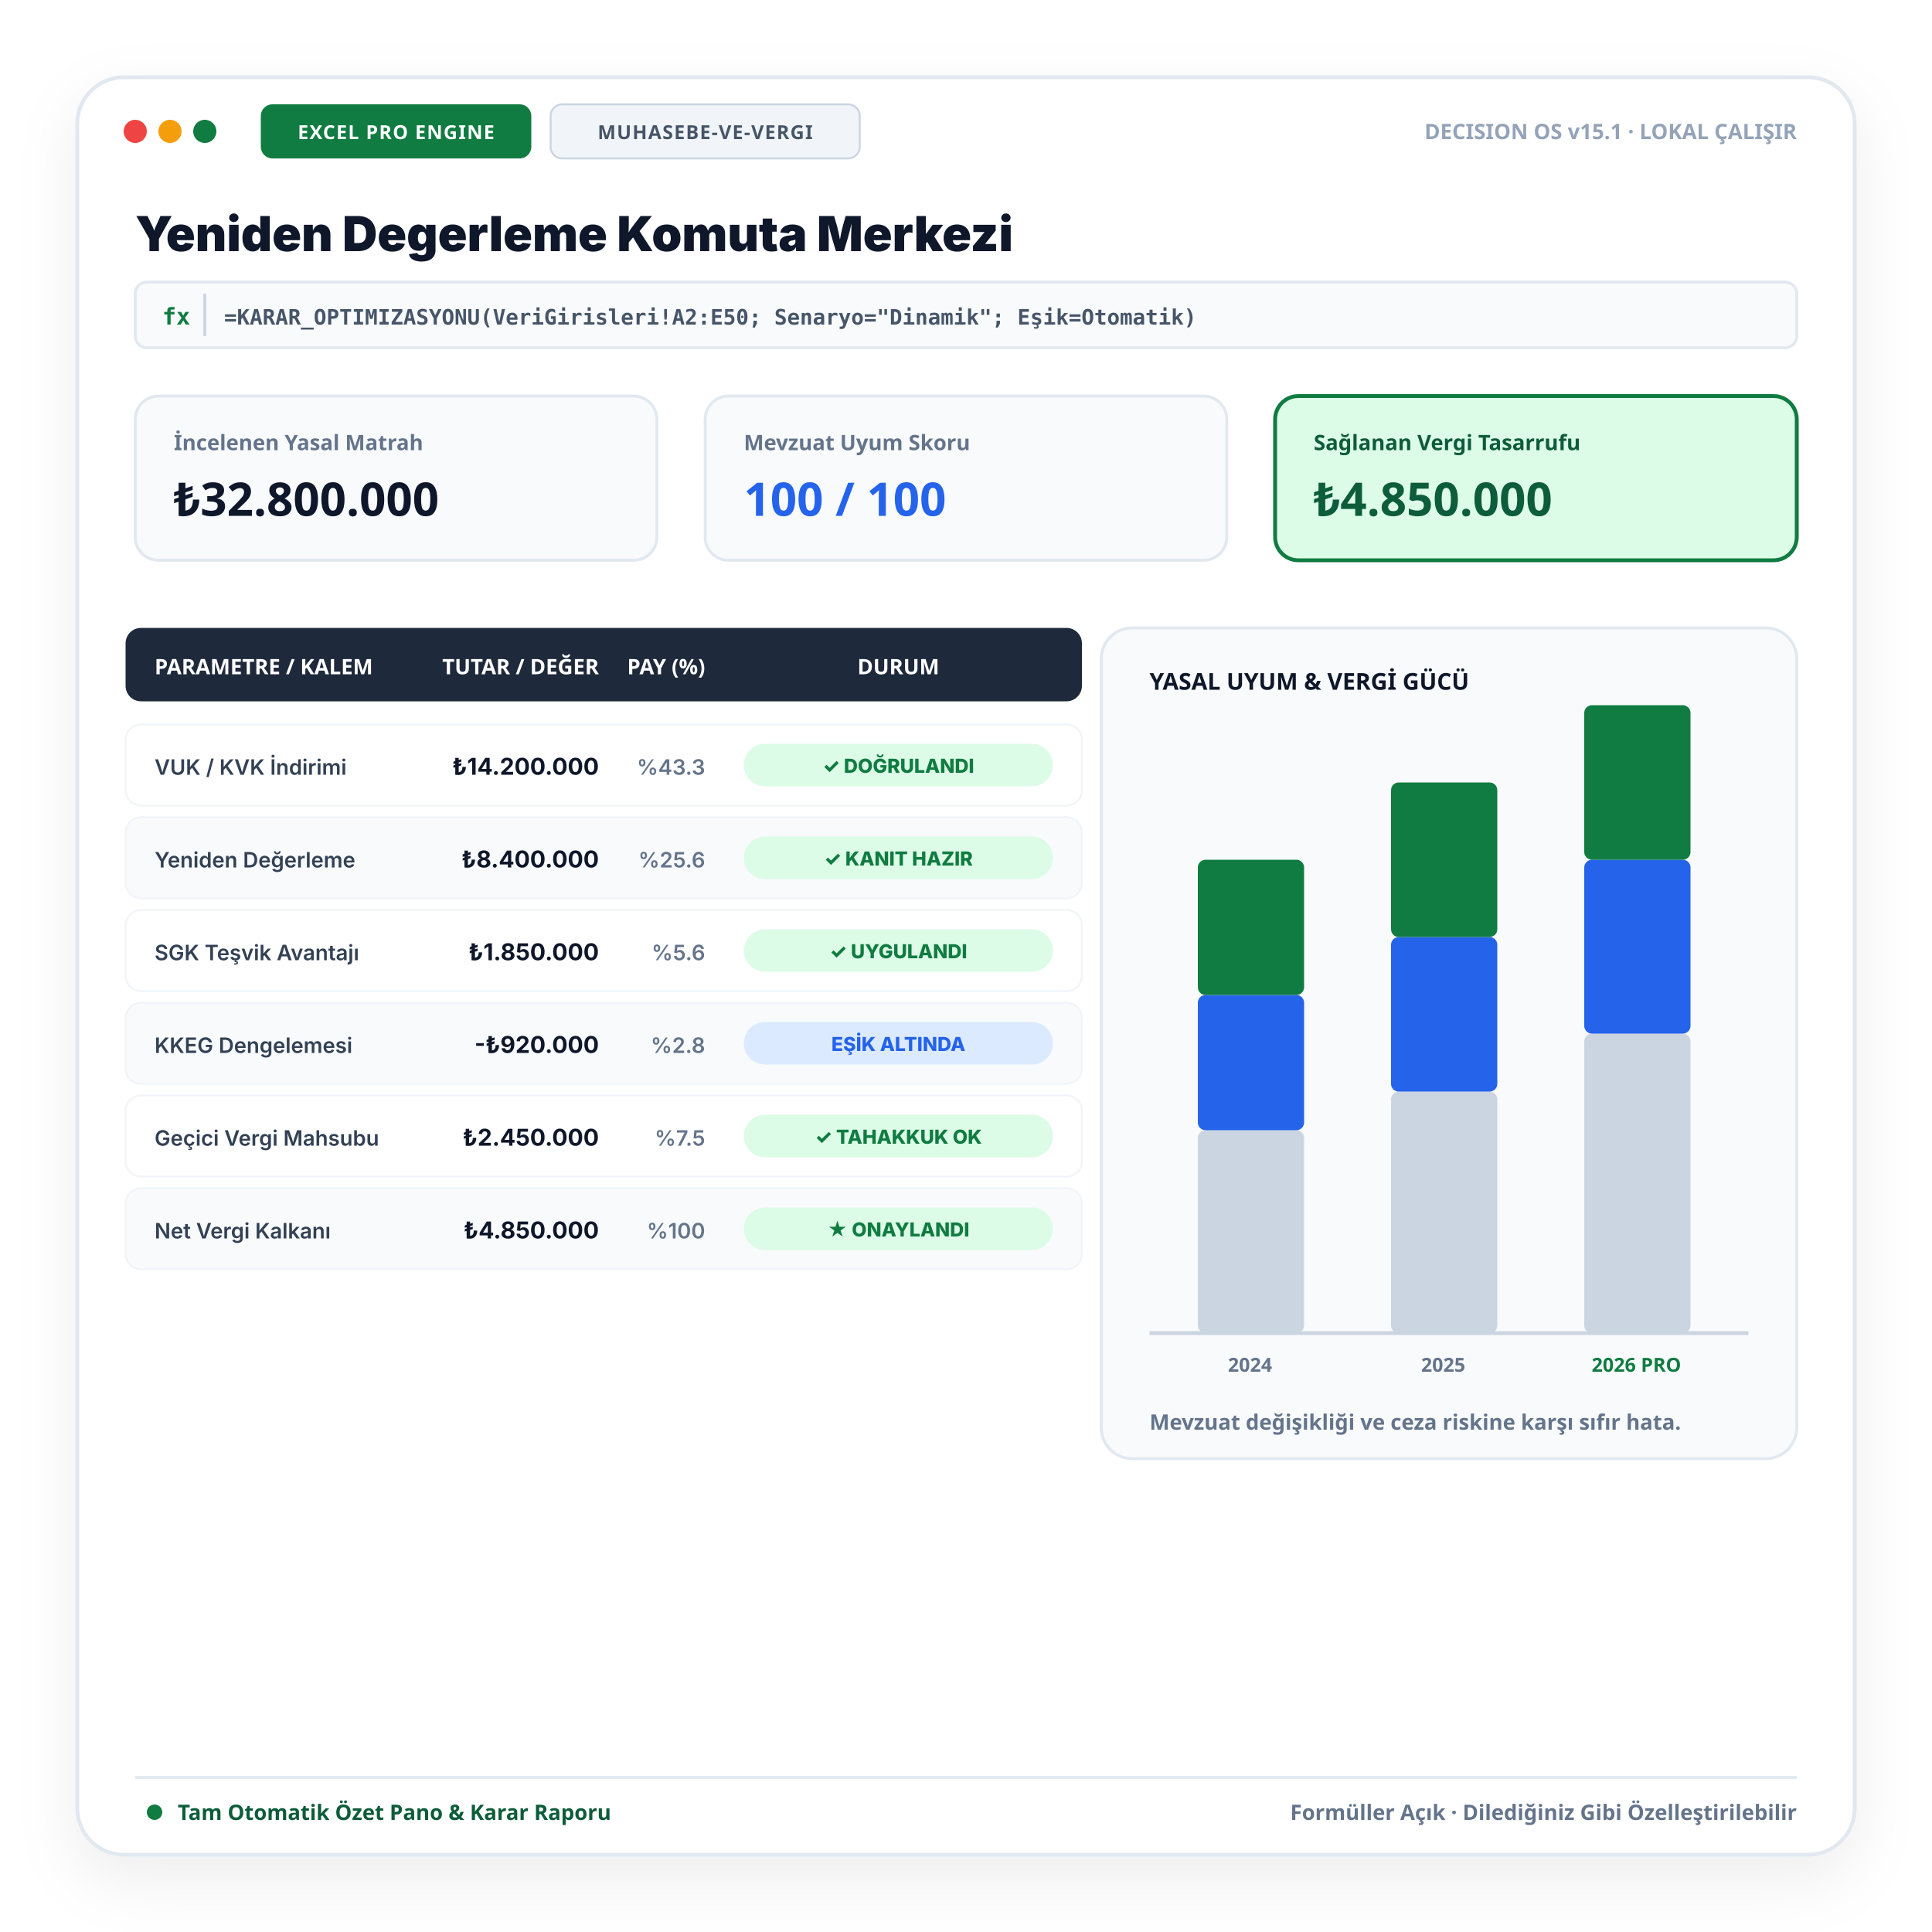
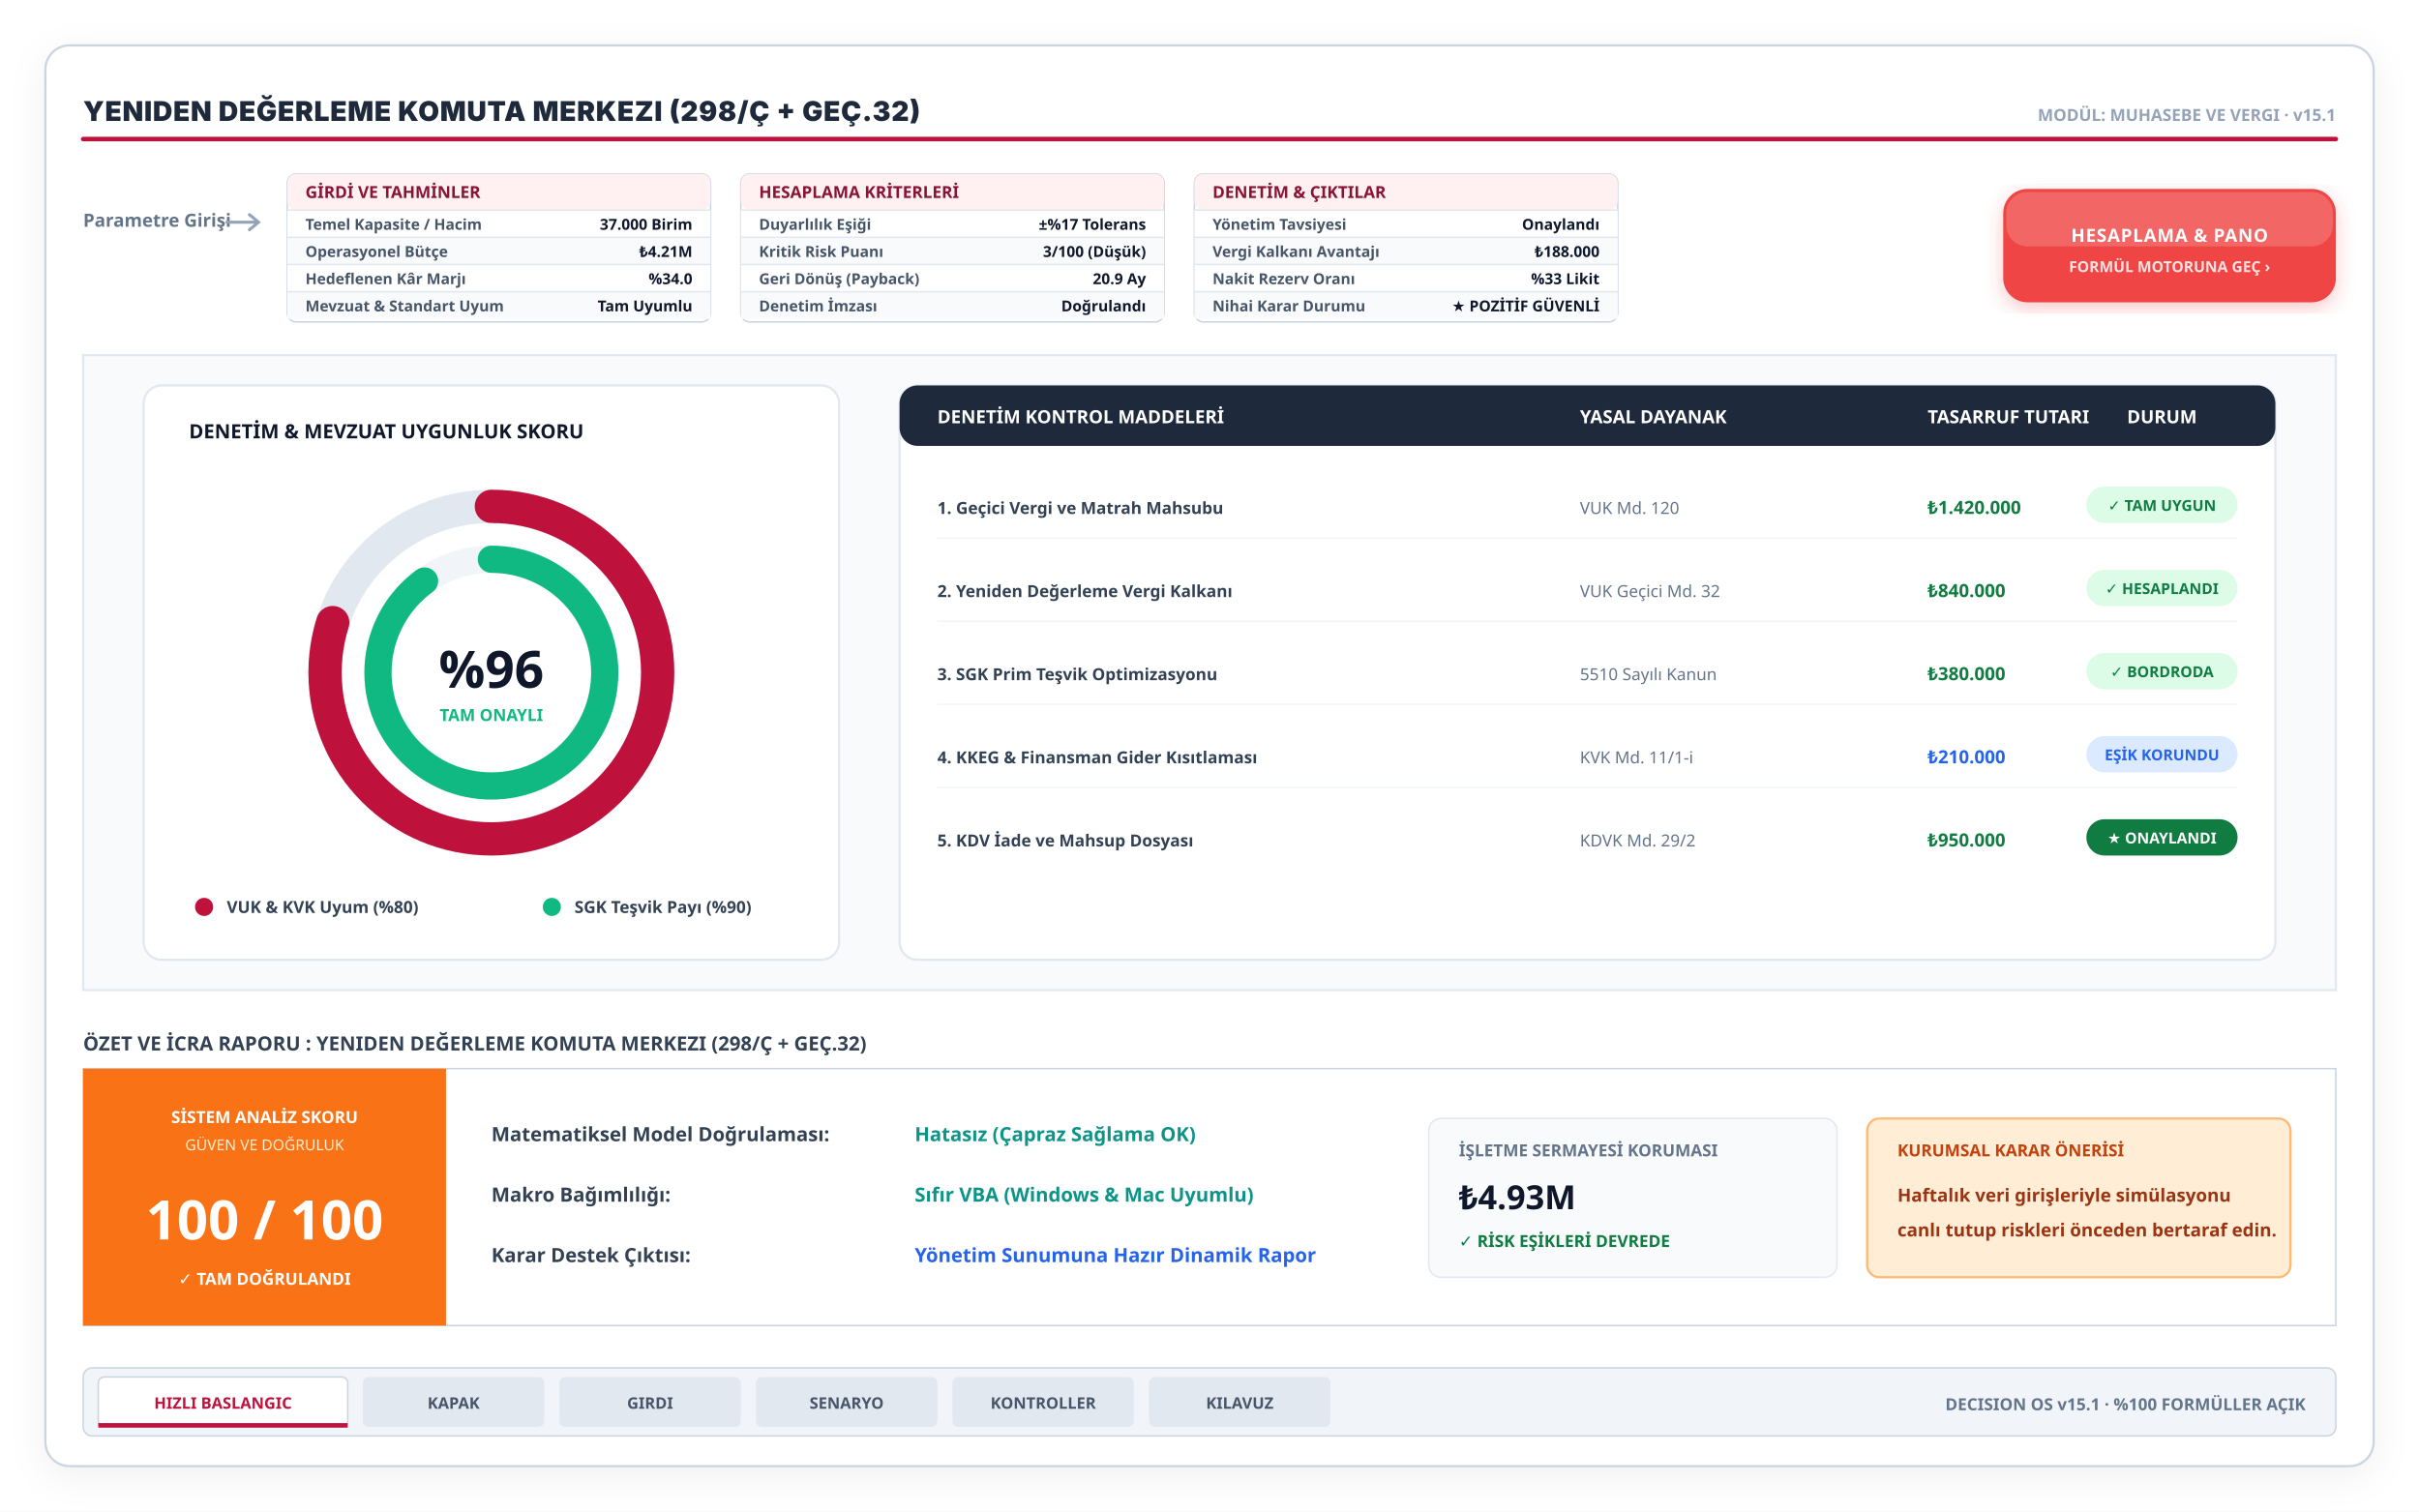
- <svg xmlns="http://www.w3.org/2000/svg" viewBox="0 0 1000 1000" width="100%" height="100%">
+ <svg xmlns="http://www.w3.org/2000/svg" viewBox="0 0 1600 1000" width="100%" height="100%">
  <defs>
-     <filter id="softCard" x="-10%" y="-10%" width="120%" height="120%">
-       <feDropShadow dx="0" dy="12" stdDeviation="16" flood-color="#0f172a" flood-opacity="0.07" />
+     <filter id="cardShadow" x="-5%" y="-5%" width="110%" height="110%">
+       <feDropShadow dx="0" dy="6" stdDeviation="12" flood-color="#0f172a" flood-opacity="0.06" />
+     </filter>
+     <filter id="btnShadow" x="-10%" y="-10%" width="120%" height="120%">
+       <feDropShadow dx="0" dy="4" stdDeviation="6" flood-color="#ef4444" flood-opacity="0.3" />
    </filter>
  </defs>
-   <rect width="1000" height="1000" fill="#ffffff" />
-   <rect x="40" y="40" width="920" height="920" rx="24" fill="#ffffff" stroke="#e2e8f0" stroke-width="2" filter="url(#softCard)" />
-   <g transform="translate(70, 68)">
-     <circle cx="0" cy="0" r="6" fill="#ef4444" />
-     <circle cx="18" cy="0" r="6" fill="#f59e0b" />
-     <circle cx="36" cy="0" r="6" fill="#107c41" />
-     <rect x="65" y="-14" width="140" height="28" rx="6" fill="#107c41" />
-     <text x="135" y="4" font-family="system-ui" font-size="10" font-weight="800" fill="#ffffff" text-anchor="middle" letter-spacing="0.5">EXCEL PRO ENGINE</text>
-     <rect x="215" y="-14" width="160" height="28" rx="6" fill="#f1f5f9" stroke="#cbd5e1" stroke-width="1" />
-     <text x="295" y="4" font-family="system-ui" font-size="10" font-weight="700" fill="#475569" text-anchor="middle" letter-spacing="0.5">MUHASEBE-VE-VERGI</text>
-     <text x="860" y="4" font-family="system-ui" font-size="11" font-weight="700" fill="#94a3b8" text-anchor="end">DECISION OS v15.1 · LOKAL ÇALIŞIR</text>
+   <rect width="1600" height="1000" fill="#ffffff" />
+   <rect x="30" y="30" width="1540" height="940" rx="16" fill="#ffffff" stroke="#cbd5e1" stroke-width="1.5" filter="url(#cardShadow)" />
+   <g transform="translate(55, 60)">
+     <text x="0" y="20" font-family="system-ui, -apple-system, sans-serif" font-size="18" font-weight="900" fill="#1e293b" letter-spacing="0.5">YENIDEN DEĞERLEME KOMUTA MERKEZI (298/Ç + GEÇ.32)</text>
+     <text x="1490" y="20" font-family="system-ui" font-size="11" font-weight="700" fill="#94a3b8" text-anchor="end">MODÜL: MUHASEBE VE VERGI · v15.1</text>
+     <line x1="0" y1="32" x2="1490" y2="32" stroke="#be123c" stroke-width="3" stroke-linecap="round" />
  </g>
-   <g transform="translate(70, 130)">
-     <text x="0" y="0" font-family="system-ui, -apple-system, sans-serif" font-size="25" font-weight="900" fill="#0f172a">Yeniden Degerleme Komuta Merkezi</text>
-     <rect x="0" y="16" width="860" height="34" rx="6" fill="#f8fafc" stroke="#e2e8f0" stroke-width="1.5" />
-     <text x="14" y="38" font-family="system-ui, monospace" font-size="12" font-weight="800" fill="#107c41">fx</text>
-     <line x1="36" y1="22" x2="36" y2="44" stroke="#cbd5e1" stroke-width="1.5" />
-     <text x="46" y="38" font-family="system-ui, monospace" font-size="11" font-weight="600" fill="#475569">=KARAR_OPTIMIZASYONU(VeriGirisleri!A2:E50; Senaryo="Dinamik"; Eşik=Otomatik)</text>
+   <g transform="translate(55, 115)">
+     <text x="0" y="35" font-family="system-ui, sans-serif" font-size="12" font-weight="700" fill="#64748b">Parametre Girişi</text>
+     <path d="M 95 32 L 115 32 M 110 27 L 116 32 L 110 37" stroke="#94a3b8" stroke-width="2" fill="none" stroke-linecap="round" />
+     <g transform="translate(135, 0)">
+       <rect width="280" height="98" rx="6" fill="#ffffff" stroke="#cbd5e1" stroke-width="1" />
+       <rect width="280" height="24" rx="6" fill="#fff1f2" />
+       <text x="12" y="16" font-family="system-ui" font-size="11" font-weight="800" fill="#881337">GİRDİ VE TAHMİNLER</text>
+       <rect x="0" y="24" width="280" height="18" fill="#ffffff" />
+       <line x1="0" y1="24" x2="280" y2="24" stroke="#e2e8f0" stroke-width="1" />
+       <text x="12" y="37" font-family="system-ui" font-size="10" font-weight="600" fill="#475569">Temel Kapasite / Hacim</text>
+       <text x="268" y="37" font-family="system-ui" font-size="10" font-weight="700" fill="#0f172a" text-anchor="end">37.000 Birim</text>
+       <rect x="0" y="42" width="280" height="18" fill="#f8fafc" />
+       <line x1="0" y1="42" x2="280" y2="42" stroke="#e2e8f0" stroke-width="1" />
+       <text x="12" y="55" font-family="system-ui" font-size="10" font-weight="600" fill="#475569">Operasyonel Bütçe</text>
+       <text x="268" y="55" font-family="system-ui" font-size="10" font-weight="700" fill="#0f172a" text-anchor="end">₺4.21M</text>
+       <rect x="0" y="60" width="280" height="18" fill="#ffffff" />
+       <line x1="0" y1="60" x2="280" y2="60" stroke="#e2e8f0" stroke-width="1" />
+       <text x="12" y="73" font-family="system-ui" font-size="10" font-weight="600" fill="#475569">Hedeflenen Kâr Marjı</text>
+       <text x="268" y="73" font-family="system-ui" font-size="10" font-weight="700" fill="#0f172a" text-anchor="end">%34.0</text>
+       <rect x="0" y="78" width="280" height="18" fill="#f8fafc" />
+       <line x1="0" y1="78" x2="280" y2="78" stroke="#e2e8f0" stroke-width="1" />
+       <text x="12" y="91" font-family="system-ui" font-size="10" font-weight="600" fill="#475569">Mevzuat &amp; Standart Uyum</text>
+       <text x="268" y="91" font-family="system-ui" font-size="10" font-weight="700" fill="#0f172a" text-anchor="end">Tam Uyumlu</text>
+     </g>
+     <g transform="translate(435, 0)">
+       <rect width="280" height="98" rx="6" fill="#ffffff" stroke="#cbd5e1" stroke-width="1" />
+       <rect width="280" height="24" rx="6" fill="#fff1f2" />
+       <text x="12" y="16" font-family="system-ui" font-size="11" font-weight="800" fill="#881337">HESAPLAMA KRİTERLERİ</text>
+       <rect x="0" y="24" width="280" height="18" fill="#ffffff" />
+       <line x1="0" y1="24" x2="280" y2="24" stroke="#e2e8f0" stroke-width="1" />
+       <text x="12" y="37" font-family="system-ui" font-size="10" font-weight="600" fill="#475569">Duyarlılık Eşiği</text>
+       <text x="268" y="37" font-family="system-ui" font-size="10" font-weight="700" fill="#0f172a" text-anchor="end">±%17 Tolerans</text>
+       <rect x="0" y="42" width="280" height="18" fill="#f8fafc" />
+       <line x1="0" y1="42" x2="280" y2="42" stroke="#e2e8f0" stroke-width="1" />
+       <text x="12" y="55" font-family="system-ui" font-size="10" font-weight="600" fill="#475569">Kritik Risk Puanı</text>
+       <text x="268" y="55" font-family="system-ui" font-size="10" font-weight="700" fill="#0f172a" text-anchor="end">3/100 (Düşük)</text>
+       <rect x="0" y="60" width="280" height="18" fill="#ffffff" />
+       <line x1="0" y1="60" x2="280" y2="60" stroke="#e2e8f0" stroke-width="1" />
+       <text x="12" y="73" font-family="system-ui" font-size="10" font-weight="600" fill="#475569">Geri Dönüş (Payback)</text>
+       <text x="268" y="73" font-family="system-ui" font-size="10" font-weight="700" fill="#0f172a" text-anchor="end">20.9 Ay</text>
+       <rect x="0" y="78" width="280" height="18" fill="#f8fafc" />
+       <line x1="0" y1="78" x2="280" y2="78" stroke="#e2e8f0" stroke-width="1" />
+       <text x="12" y="91" font-family="system-ui" font-size="10" font-weight="600" fill="#475569">Denetim İmzası</text>
+       <text x="268" y="91" font-family="system-ui" font-size="10" font-weight="700" fill="#0f172a" text-anchor="end">Doğrulandı</text>
+     </g>
+     <g transform="translate(735, 0)">
+       <rect width="280" height="98" rx="6" fill="#ffffff" stroke="#cbd5e1" stroke-width="1" />
+       <rect width="280" height="24" rx="6" fill="#fff1f2" />
+       <text x="12" y="16" font-family="system-ui" font-size="11" font-weight="800" fill="#881337">DENETİM &amp; ÇIKTILAR</text>
+       <rect x="0" y="24" width="280" height="18" fill="#ffffff" />
+       <line x1="0" y1="24" x2="280" y2="24" stroke="#e2e8f0" stroke-width="1" />
+       <text x="12" y="37" font-family="system-ui" font-size="10" font-weight="600" fill="#475569">Yönetim Tavsiyesi</text>
+       <text x="268" y="37" font-family="system-ui" font-size="10" font-weight="700" fill="#0f172a" text-anchor="end">Onaylandı</text>
+       <rect x="0" y="42" width="280" height="18" fill="#f8fafc" />
+       <line x1="0" y1="42" x2="280" y2="42" stroke="#e2e8f0" stroke-width="1" />
+       <text x="12" y="55" font-family="system-ui" font-size="10" font-weight="600" fill="#475569">Vergi Kalkanı Avantajı</text>
+       <text x="268" y="55" font-family="system-ui" font-size="10" font-weight="700" fill="#0f172a" text-anchor="end">₺188.000</text>
+       <rect x="0" y="60" width="280" height="18" fill="#ffffff" />
+       <line x1="0" y1="60" x2="280" y2="60" stroke="#e2e8f0" stroke-width="1" />
+       <text x="12" y="73" font-family="system-ui" font-size="10" font-weight="600" fill="#475569">Nakit Rezerv Oranı</text>
+       <text x="268" y="73" font-family="system-ui" font-size="10" font-weight="700" fill="#0f172a" text-anchor="end">%33 Likit</text>
+       <rect x="0" y="78" width="280" height="18" fill="#f8fafc" />
+       <line x1="0" y1="78" x2="280" y2="78" stroke="#e2e8f0" stroke-width="1" />
+       <text x="12" y="91" font-family="system-ui" font-size="10" font-weight="600" fill="#475569">Nihai Karar Durumu</text>
+       <text x="268" y="91" font-family="system-ui" font-size="10" font-weight="700" fill="#0f172a" text-anchor="end">★ POZİTİF GÜVENLİ</text>
+     </g>
+     <g transform="translate(1270, 10)" filter="url(#btnShadow)">
+       <rect width="220" height="75" rx="16" fill="#ef4444" />
+       <rect x="2" y="2" width="216" height="36" rx="14" fill="#ffffff" fill-opacity="0.18" />
+       <text x="110" y="35" font-family="system-ui, sans-serif" font-size="12" font-weight="900" fill="#ffffff" text-anchor="middle" letter-spacing="0.5">HESAPLAMA &amp; PANO</text>
+       <text x="110" y="55" font-family="system-ui, sans-serif" font-size="10" font-weight="700" fill="#fee2e2" text-anchor="middle">FORMÜL MOTORUNA GEÇ ›</text>
+     </g>
  </g>
-   <g transform="translate(70, 205)">
-     <rect x="0" y="0" width="270" height="85" rx="12" fill="#f8fafc" stroke="#e2e8f0" stroke-width="1.5" />
-     <text x="20" y="28" font-family="system-ui" font-size="11" font-weight="700" fill="#64748b">İncelenen Yasal Matrah</text>
-     <text x="20" y="62" font-family="system-ui" font-size="24" font-weight="900" fill="#0f172a">₺32.800.000</text>
-     <rect x="295" y="0" width="270" height="85" rx="12" fill="#f8fafc" stroke="#e2e8f0" stroke-width="1.5" />
-     <text x="315" y="28" font-family="system-ui" font-size="11" font-weight="700" fill="#64748b">Mevzuat Uyum Skoru</text>
-     <text x="315" y="62" font-family="system-ui" font-size="24" font-weight="900" fill="#2563eb">100 / 100</text>
-     <rect x="590" y="0" width="270" height="85" rx="12" fill="#dcfce7" stroke="#107c41" stroke-width="2" />
-     <text x="610" y="28" font-family="system-ui" font-size="11" font-weight="800" fill="#0d5c3a">Sağlanan Vergi Tasarrufu</text>
-     <text x="610" y="62" font-family="system-ui" font-size="24" font-weight="900" fill="#0d5c3a">₺4.850.000</text>
+   <g transform="translate(55, 235)">
+     <rect width="1490" height="420" fill="#f8fafc" stroke="#e2e8f0" stroke-width="1.5" />
+     <g transform="translate(40, 20)">
+       <rect width="460" height="380" rx="12" fill="#ffffff" stroke="#e2e8f0" stroke-width="1.5" />
+       <text x="30" y="35" font-family="system-ui" font-size="13" font-weight="800" fill="#0f172a">DENETİM &amp; MEVZUAT UYGUNLUK SKORU</text>
+       <g transform="translate(230, 190)">
+         <circle cx="0" cy="0" r="110" fill="none" stroke="#e2e8f0" stroke-width="22" />
+         <circle cx="0" cy="0" r="110" fill="none" stroke="#be123c" stroke-width="22" stroke-dasharray="690" stroke-dashoffset="138" stroke-linecap="round" transform="rotate(-90)" />
+         <circle cx="0" cy="0" r="75" fill="none" stroke="#f1f5f9" stroke-width="18" />
+         <circle cx="0" cy="0" r="75" fill="none" stroke="#10b981" stroke-width="18" stroke-dasharray="471" stroke-dashoffset="47" stroke-linecap="round" transform="rotate(-90)" />
+         <text x="0" y="10" font-family="system-ui" font-size="34" font-weight="900" fill="#0f172a" text-anchor="middle">%96</text>
+         <text x="0" y="32" font-family="system-ui" font-size="11" font-weight="800" fill="#10b981" text-anchor="middle">TAM ONAYLI</text>
+       </g>
+       <g transform="translate(30, 335)">
+         <circle cx="10" cy="10" r="6" fill="#be123c" />
+         <text x="25" y="14" font-family="system-ui" font-size="11" font-weight="700" fill="#334155">VUK &amp; KVK Uyum (%80)</text>
+         <circle cx="240" cy="10" r="6" fill="#10b981" />
+         <text x="255" y="14" font-family="system-ui" font-size="11" font-weight="700" fill="#334155">SGK Teşvik Payı (%90)</text>
+       </g>
+     </g>
+     <g transform="translate(540, 20)">
+       <rect width="910" height="380" rx="12" fill="#ffffff" stroke="#e2e8f0" stroke-width="1.5" />
+       <rect width="910" height="40" rx="12" fill="#1e293b" />
+       <text x="25" y="25" font-family="system-ui" font-size="12" font-weight="800" fill="#ffffff">DENETİM KONTROL MADDELERİ</text>
+       <text x="450" y="25" font-family="system-ui" font-size="12" font-weight="800" fill="#ffffff">YASAL DAYANAK</text>
+       <text x="680" y="25" font-family="system-ui" font-size="12" font-weight="800" fill="#ffffff">TASARRUF TUTARI</text>
+       <text x="835" y="25" font-family="system-ui" font-size="12" font-weight="800" fill="#ffffff" text-anchor="middle">DURUM</text>
+       <g transform="translate(25, 65)">
+         <text x="0" y="20" font-family="system-ui" font-size="11" font-weight="700" fill="#334155">1. Geçici Vergi ve Matrah Mahsubu</text>
+         <text x="425" y="20" font-family="system-ui" font-size="11" fill="#64748b">VUK Md. 120</text>
+         <text x="655" y="20" font-family="system-ui" font-size="12" font-weight="800" fill="#107c41">₺1.420.000</text>
+         <rect x="760" y="2" width="100" height="24" rx="12" fill="#dcfce7" />
+         <text x="810" y="18" font-family="system-ui" font-size="10" font-weight="800" fill="#107c41" text-anchor="middle">✓ TAM UYGUN</text>
+         <line x1="0" y1="36" x2="860" y2="36" stroke="#f1f5f9" stroke-width="1" />
+         <text x="0" y="75" font-family="system-ui" font-size="11" font-weight="700" fill="#334155">2. Yeniden Değerleme Vergi Kalkanı</text>
+         <text x="425" y="75" font-family="system-ui" font-size="11" fill="#64748b">VUK Geçici Md. 32</text>
+         <text x="655" y="75" font-family="system-ui" font-size="12" font-weight="800" fill="#107c41">₺840.000</text>
+         <rect x="760" y="57" width="100" height="24" rx="12" fill="#dcfce7" />
+         <text x="810" y="73" font-family="system-ui" font-size="10" font-weight="800" fill="#107c41" text-anchor="middle">✓ HESAPLANDI</text>
+         <line x1="0" y1="91" x2="860" y2="91" stroke="#f1f5f9" stroke-width="1" />
+         <text x="0" y="130" font-family="system-ui" font-size="11" font-weight="700" fill="#334155">3. SGK Prim Teşvik Optimizasyonu</text>
+         <text x="425" y="130" font-family="system-ui" font-size="11" fill="#64748b">5510 Sayılı Kanun</text>
+         <text x="655" y="130" font-family="system-ui" font-size="12" font-weight="800" fill="#107c41">₺380.000</text>
+         <rect x="760" y="112" width="100" height="24" rx="12" fill="#dcfce7" />
+         <text x="810" y="128" font-family="system-ui" font-size="10" font-weight="800" fill="#107c41" text-anchor="middle">✓ BORDRODA</text>
+         <line x1="0" y1="146" x2="860" y2="146" stroke="#f1f5f9" stroke-width="1" />
+         <text x="0" y="185" font-family="system-ui" font-size="11" font-weight="700" fill="#334155">4. KKEG &amp; Finansman Gider Kısıtlaması</text>
+         <text x="425" y="185" font-family="system-ui" font-size="11" fill="#64748b">KVK Md. 11/1-i</text>
+         <text x="655" y="185" font-family="system-ui" font-size="12" font-weight="800" fill="#2563eb">₺210.000</text>
+         <rect x="760" y="167" width="100" height="24" rx="12" fill="#dbeafe" />
+         <text x="810" y="183" font-family="system-ui" font-size="10" font-weight="800" fill="#2563eb" text-anchor="middle">EŞİK KORUNDU</text>
+         <line x1="0" y1="201" x2="860" y2="201" stroke="#f1f5f9" stroke-width="1" />
+         <text x="0" y="240" font-family="system-ui" font-size="11" font-weight="700" fill="#334155">5. KDV İade ve Mahsup Dosyası</text>
+         <text x="425" y="240" font-family="system-ui" font-size="11" fill="#64748b">KDVK Md. 29/2</text>
+         <text x="655" y="240" font-family="system-ui" font-size="12" font-weight="800" fill="#107c41">₺950.000</text>
+         <rect x="760" y="222" width="100" height="24" rx="12" fill="#107c41" />
+         <text x="810" y="238" font-family="system-ui" font-size="10" font-weight="900" fill="#ffffff" text-anchor="middle">★ ONAYLANDI</text>
+       </g>
+     </g>
  </g>
-   <rect x="65" y="325" width="495" height="38" rx="8" fill="#1e293b" />
-   <text x="80" y="349" font-family="system-ui" font-size="11" font-weight="800" fill="#ffffff">PARAMETRE / KALEM</text>
-   <text x="310" y="349" font-family="system-ui" font-size="11" font-weight="800" fill="#ffffff" text-anchor="end">TUTAR / DEĞER</text>
-   <text x="365" y="349" font-family="system-ui" font-size="11" font-weight="800" fill="#ffffff" text-anchor="end">PAY (%)</text>
-   <text x="465" y="349" font-family="system-ui" font-size="11" font-weight="800" fill="#ffffff" text-anchor="middle">DURUM</text>
-   <rect x="65" y="375" width="495" height="42" rx="8" fill="#ffffff" stroke="#f1f5f9" stroke-width="1" />
-   <text x="80" y="401" font-family="system-ui, -apple-system, sans-serif" font-size="11" font-weight="600" fill="#334155">VUK / KVK İndirimi</text>
-   <text x="310" y="401" font-family="system-ui, -apple-system, sans-serif" font-size="12" font-weight="700" fill="#0f172a" text-anchor="end">₺14.200.000</text>
-   <text x="365" y="401" font-family="system-ui, -apple-system, sans-serif" font-size="11" font-weight="600" fill="#64748b" text-anchor="end">%43.3</text>
-   <rect x="385" y="385" width="160" height="22" rx="11" fill="#dcfce7" />
-   <text x="465" y="400" font-family="system-ui, -apple-system, sans-serif" font-size="10" font-weight="800" fill="#107c41" text-anchor="middle">✓ DOĞRULANDI</text>
-   <rect x="65" y="423" width="495" height="42" rx="8" fill="#f8fafc" stroke="#f1f5f9" stroke-width="1" />
-   <text x="80" y="449" font-family="system-ui, -apple-system, sans-serif" font-size="11" font-weight="600" fill="#334155">Yeniden Değerleme</text>
-   <text x="310" y="449" font-family="system-ui, -apple-system, sans-serif" font-size="12" font-weight="700" fill="#0f172a" text-anchor="end">₺8.400.000</text>
-   <text x="365" y="449" font-family="system-ui, -apple-system, sans-serif" font-size="11" font-weight="600" fill="#64748b" text-anchor="end">%25.6</text>
-   <rect x="385" y="433" width="160" height="22" rx="11" fill="#dcfce7" />
-   <text x="465" y="448" font-family="system-ui, -apple-system, sans-serif" font-size="10" font-weight="800" fill="#107c41" text-anchor="middle">✓ KANIT HAZIR</text>
-   <rect x="65" y="471" width="495" height="42" rx="8" fill="#ffffff" stroke="#f1f5f9" stroke-width="1" />
-   <text x="80" y="497" font-family="system-ui, -apple-system, sans-serif" font-size="11" font-weight="600" fill="#334155">SGK Teşvik Avantajı</text>
-   <text x="310" y="497" font-family="system-ui, -apple-system, sans-serif" font-size="12" font-weight="700" fill="#0f172a" text-anchor="end">₺1.850.000</text>
-   <text x="365" y="497" font-family="system-ui, -apple-system, sans-serif" font-size="11" font-weight="600" fill="#64748b" text-anchor="end">%5.6</text>
-   <rect x="385" y="481" width="160" height="22" rx="11" fill="#dcfce7" />
-   <text x="465" y="496" font-family="system-ui, -apple-system, sans-serif" font-size="10" font-weight="800" fill="#107c41" text-anchor="middle">✓ UYGULANDI</text>
-   <rect x="65" y="519" width="495" height="42" rx="8" fill="#f8fafc" stroke="#f1f5f9" stroke-width="1" />
-   <text x="80" y="545" font-family="system-ui, -apple-system, sans-serif" font-size="11" font-weight="600" fill="#334155">KKEG Dengelemesi</text>
-   <text x="310" y="545" font-family="system-ui, -apple-system, sans-serif" font-size="12" font-weight="700" fill="#0f172a" text-anchor="end">-₺920.000</text>
-   <text x="365" y="545" font-family="system-ui, -apple-system, sans-serif" font-size="11" font-weight="600" fill="#64748b" text-anchor="end">%2.8</text>
-   <rect x="385" y="529" width="160" height="22" rx="11" fill="#dbeafe" />
-   <text x="465" y="544" font-family="system-ui, -apple-system, sans-serif" font-size="10" font-weight="800" fill="#2563eb" text-anchor="middle">EŞİK ALTINDA</text>
-   <rect x="65" y="567" width="495" height="42" rx="8" fill="#ffffff" stroke="#f1f5f9" stroke-width="1" />
-   <text x="80" y="593" font-family="system-ui, -apple-system, sans-serif" font-size="11" font-weight="600" fill="#334155">Geçici Vergi Mahsubu</text>
-   <text x="310" y="593" font-family="system-ui, -apple-system, sans-serif" font-size="12" font-weight="700" fill="#0f172a" text-anchor="end">₺2.450.000</text>
-   <text x="365" y="593" font-family="system-ui, -apple-system, sans-serif" font-size="11" font-weight="600" fill="#64748b" text-anchor="end">%7.5</text>
-   <rect x="385" y="577" width="160" height="22" rx="11" fill="#dcfce7" />
-   <text x="465" y="592" font-family="system-ui, -apple-system, sans-serif" font-size="10" font-weight="800" fill="#107c41" text-anchor="middle">✓ TAHAKKUK OK</text>
-   <rect x="65" y="615" width="495" height="42" rx="8" fill="#f8fafc" stroke="#f1f5f9" stroke-width="1" />
-   <text x="80" y="641" font-family="system-ui, -apple-system, sans-serif" font-size="11" font-weight="600" fill="#334155">Net Vergi Kalkanı</text>
-   <text x="310" y="641" font-family="system-ui, -apple-system, sans-serif" font-size="12" font-weight="700" fill="#0f172a" text-anchor="end">₺4.850.000</text>
-   <text x="365" y="641" font-family="system-ui, -apple-system, sans-serif" font-size="11" font-weight="600" fill="#64748b" text-anchor="end">%100</text>
-   <rect x="385" y="625" width="160" height="22" rx="11" fill="#dcfce7" />
-   <text x="465" y="640" font-family="system-ui, -apple-system, sans-serif" font-size="10" font-weight="800" fill="#107c41" text-anchor="middle">★ ONAYLANDI</text>
-   <g transform="translate(570, 325)">
-     <rect width="360" height="430" rx="16" fill="#f8fafc" stroke="#e2e8f0" stroke-width="1.5" />
-     <text x="25" y="32" font-family="system-ui" font-size="12" font-weight="800" fill="#0f172a">YASAL UYUM &amp; VERGİ GÜCÜ</text>
-     <line x1="25" y1="365" x2="335" y2="365" stroke="#cbd5e1" stroke-width="2" />
-     <rect x="50" y="260" width="55" height="105" rx="4" fill="#cbd5e1" />
-     <rect x="50" y="190" width="55" height="70" rx="4" fill="#2563eb" />
-     <rect x="50" y="120" width="55" height="70" rx="4" fill="#107c41" />
-     <text x="77" y="385" font-family="system-ui" font-size="10" font-weight="700" fill="#64748b" text-anchor="middle">2024</text>
-     <rect x="150" y="240" width="55" height="125" rx="4" fill="#cbd5e1" />
-     <rect x="150" y="160" width="55" height="80" rx="4" fill="#2563eb" />
-     <rect x="150" y="80" width="55" height="80" rx="4" fill="#107c41" />
-     <text x="177" y="385" font-family="system-ui" font-size="10" font-weight="700" fill="#64748b" text-anchor="middle">2025</text>
-     <rect x="250" y="210" width="55" height="155" rx="4" fill="#cbd5e1" />
-     <rect x="250" y="120" width="55" height="90" rx="4" fill="#2563eb" />
-     <rect x="250" y="40" width="55" height="80" rx="4" fill="#107c41" />
-     <text x="277" y="385" font-family="system-ui" font-size="10" font-weight="800" fill="#107c41" text-anchor="middle">2026 PRO</text>
-     <text x="25" y="415" font-family="system-ui" font-size="11" font-weight="600" fill="#64748b">Mevzuat değişikliği ve ceza riskine karşı sıfır hata.</text>
+   <g transform="translate(55, 675)">
+     <text x="0" y="20" font-family="system-ui" font-size="13" font-weight="800" fill="#334155">ÖZET VE İCRA RAPORU : YENIDEN DEĞERLEME KOMUTA MERKEZI (298/Ç + GEÇ.32)</text>
+     <rect x="0" y="32" width="1490" height="170" fill="#ffffff" stroke="#cbd5e1" stroke-width="1" />
+     <rect x="0" y="32" width="240" height="170" fill="#f97316" />
+     <text x="120" y="68" font-family="system-ui" font-size="11" font-weight="800" fill="#ffffff" text-anchor="middle">SİSTEM ANALİZ SKORU</text>
+     <text x="120" y="86" font-family="system-ui" font-size="10" fill="#ffedd5" text-anchor="middle">GÜVEN VE DOĞRULUK</text>
+     <text x="120" y="145" font-family="system-ui" font-size="36" font-weight="900" fill="#ffffff" text-anchor="middle">100 / 100</text>
+     <text x="120" y="175" font-family="system-ui" font-size="11" font-weight="700" fill="#ffffff" text-anchor="middle">✓ TAM DOĞRULANDI</text>
+     <g transform="translate(270, 55)">
+       <text x="0" y="25" font-family="system-ui" font-size="13" font-weight="700" fill="#334155">Matematiksel Model Doğrulaması:</text>
+       <text x="280" y="25" font-family="system-ui" font-size="13" font-weight="800" fill="#0d9488">Hatasız (Çapraz Sağlama OK)</text>
+       <text x="0" y="65" font-family="system-ui" font-size="13" font-weight="700" fill="#334155">Makro Bağımlılığı:</text>
+       <text x="280" y="65" font-family="system-ui" font-size="13" font-weight="800" fill="#0d9488">Sıfır VBA (Windows &amp; Mac Uyumlu)</text>
+       <text x="0" y="105" font-family="system-ui" font-size="13" font-weight="700" fill="#334155">Karar Destek Çıktısı:</text>
+       <text x="280" y="105" font-family="system-ui" font-size="13" font-weight="800" fill="#2563eb">Yönetim Sunumuna Hazır Dinamik Rapor</text>
+       <rect x="620" y="10" width="270" height="105" rx="8" fill="#f8fafc" stroke="#e2e8f0" stroke-width="1" />
+       <text x="640" y="35" font-family="system-ui" font-size="11" font-weight="700" fill="#64748b">İŞLETME SERMAYESİ KORUMASI</text>
+       <text x="640" y="70" font-family="system-ui" font-size="22" font-weight="900" fill="#0f172a">₺4.93M</text>
+       <text x="640" y="95" font-family="system-ui" font-size="11" font-weight="800" fill="#107c41">✓ RİSK EŞİKLERİ DEVREDE</text>
+       <rect x="910" y="10" width="280" height="105" rx="8" fill="#ffedd5" stroke="#fdba74" stroke-width="1.5" />
+       <text x="930" y="35" font-family="system-ui" font-size="11" font-weight="800" fill="#c2410c">KURUMSAL KARAR ÖNERİSİ</text>
+       <text x="930" y="65" font-family="system-ui" font-size="12" font-weight="800" fill="#9a3412">Haftalık veri girişleriyle simülasyonu</text>
+       <text x="930" y="88" font-family="system-ui" font-size="12" font-weight="800" fill="#9a3412">canlı tutup riskleri önceden bertaraf edin.</text>
+     </g>
  </g>
-   <g transform="translate(70, 920)">
-     <line x1="0" y1="0" x2="860" y2="0" stroke="#e2e8f0" stroke-width="1.5" />
-     <circle cx="10" cy="18" r="4" fill="#107c41" />
-     <text x="22" y="22" font-family="system-ui" font-size="11" font-weight="700" fill="#0d5c3a">Tam Otomatik Özet Pano &amp; Karar Raporu</text>
-     <text x="860" y="22" font-family="system-ui" font-size="11" font-weight="600" fill="#64748b" text-anchor="end">Formüller Açık · Dilediğiniz Gibi Özelleştirilebilir</text>
+   <g transform="translate(55, 905)">
+     <rect width="1490" height="45" rx="6" fill="#f1f5f9" stroke="#cbd5e1" stroke-width="1" />
+     <rect x="10" y="6" width="165" height="33" rx="4" fill="#ffffff" stroke="#cbd5e1" stroke-width="1" />
+     <line x1="10" y1="38" x2="175" y2="38" stroke="#be123c" stroke-width="3" />
+     <text x="92.5" y="27" font-family="system-ui" font-size="10.5" font-weight="800" fill="#be123c" text-anchor="middle">HIZLI BASLANGIC</text>
+     <rect x="185" y="6" width="120" height="33" rx="4" fill="#e2e8f0" />
+     <text x="245" y="27" font-family="system-ui" font-size="10.5" font-weight="700" fill="#475569" text-anchor="middle">KAPAK</text>
+     <rect x="315" y="6" width="120" height="33" rx="4" fill="#e2e8f0" />
+     <text x="375" y="27" font-family="system-ui" font-size="10.5" font-weight="700" fill="#475569" text-anchor="middle">GIRDI</text>
+     <rect x="445" y="6" width="120" height="33" rx="4" fill="#e2e8f0" />
+     <text x="505" y="27" font-family="system-ui" font-size="10.5" font-weight="700" fill="#475569" text-anchor="middle">SENARYO</text>
+     <rect x="575" y="6" width="120" height="33" rx="4" fill="#e2e8f0" />
+     <text x="635" y="27" font-family="system-ui" font-size="10.5" font-weight="700" fill="#475569" text-anchor="middle">KONTROLLER</text>
+     <rect x="705" y="6" width="120" height="33" rx="4" fill="#e2e8f0" />
+     <text x="765" y="27" font-family="system-ui" font-size="10.5" font-weight="700" fill="#475569" text-anchor="middle">KILAVUZ</text>
+     <text x="1470" y="28" font-family="system-ui" font-size="11" font-weight="800" fill="#64748b" text-anchor="end">DECISION OS v15.1 · %100 FORMÜLLER AÇIK</text>
  </g>
</svg>
